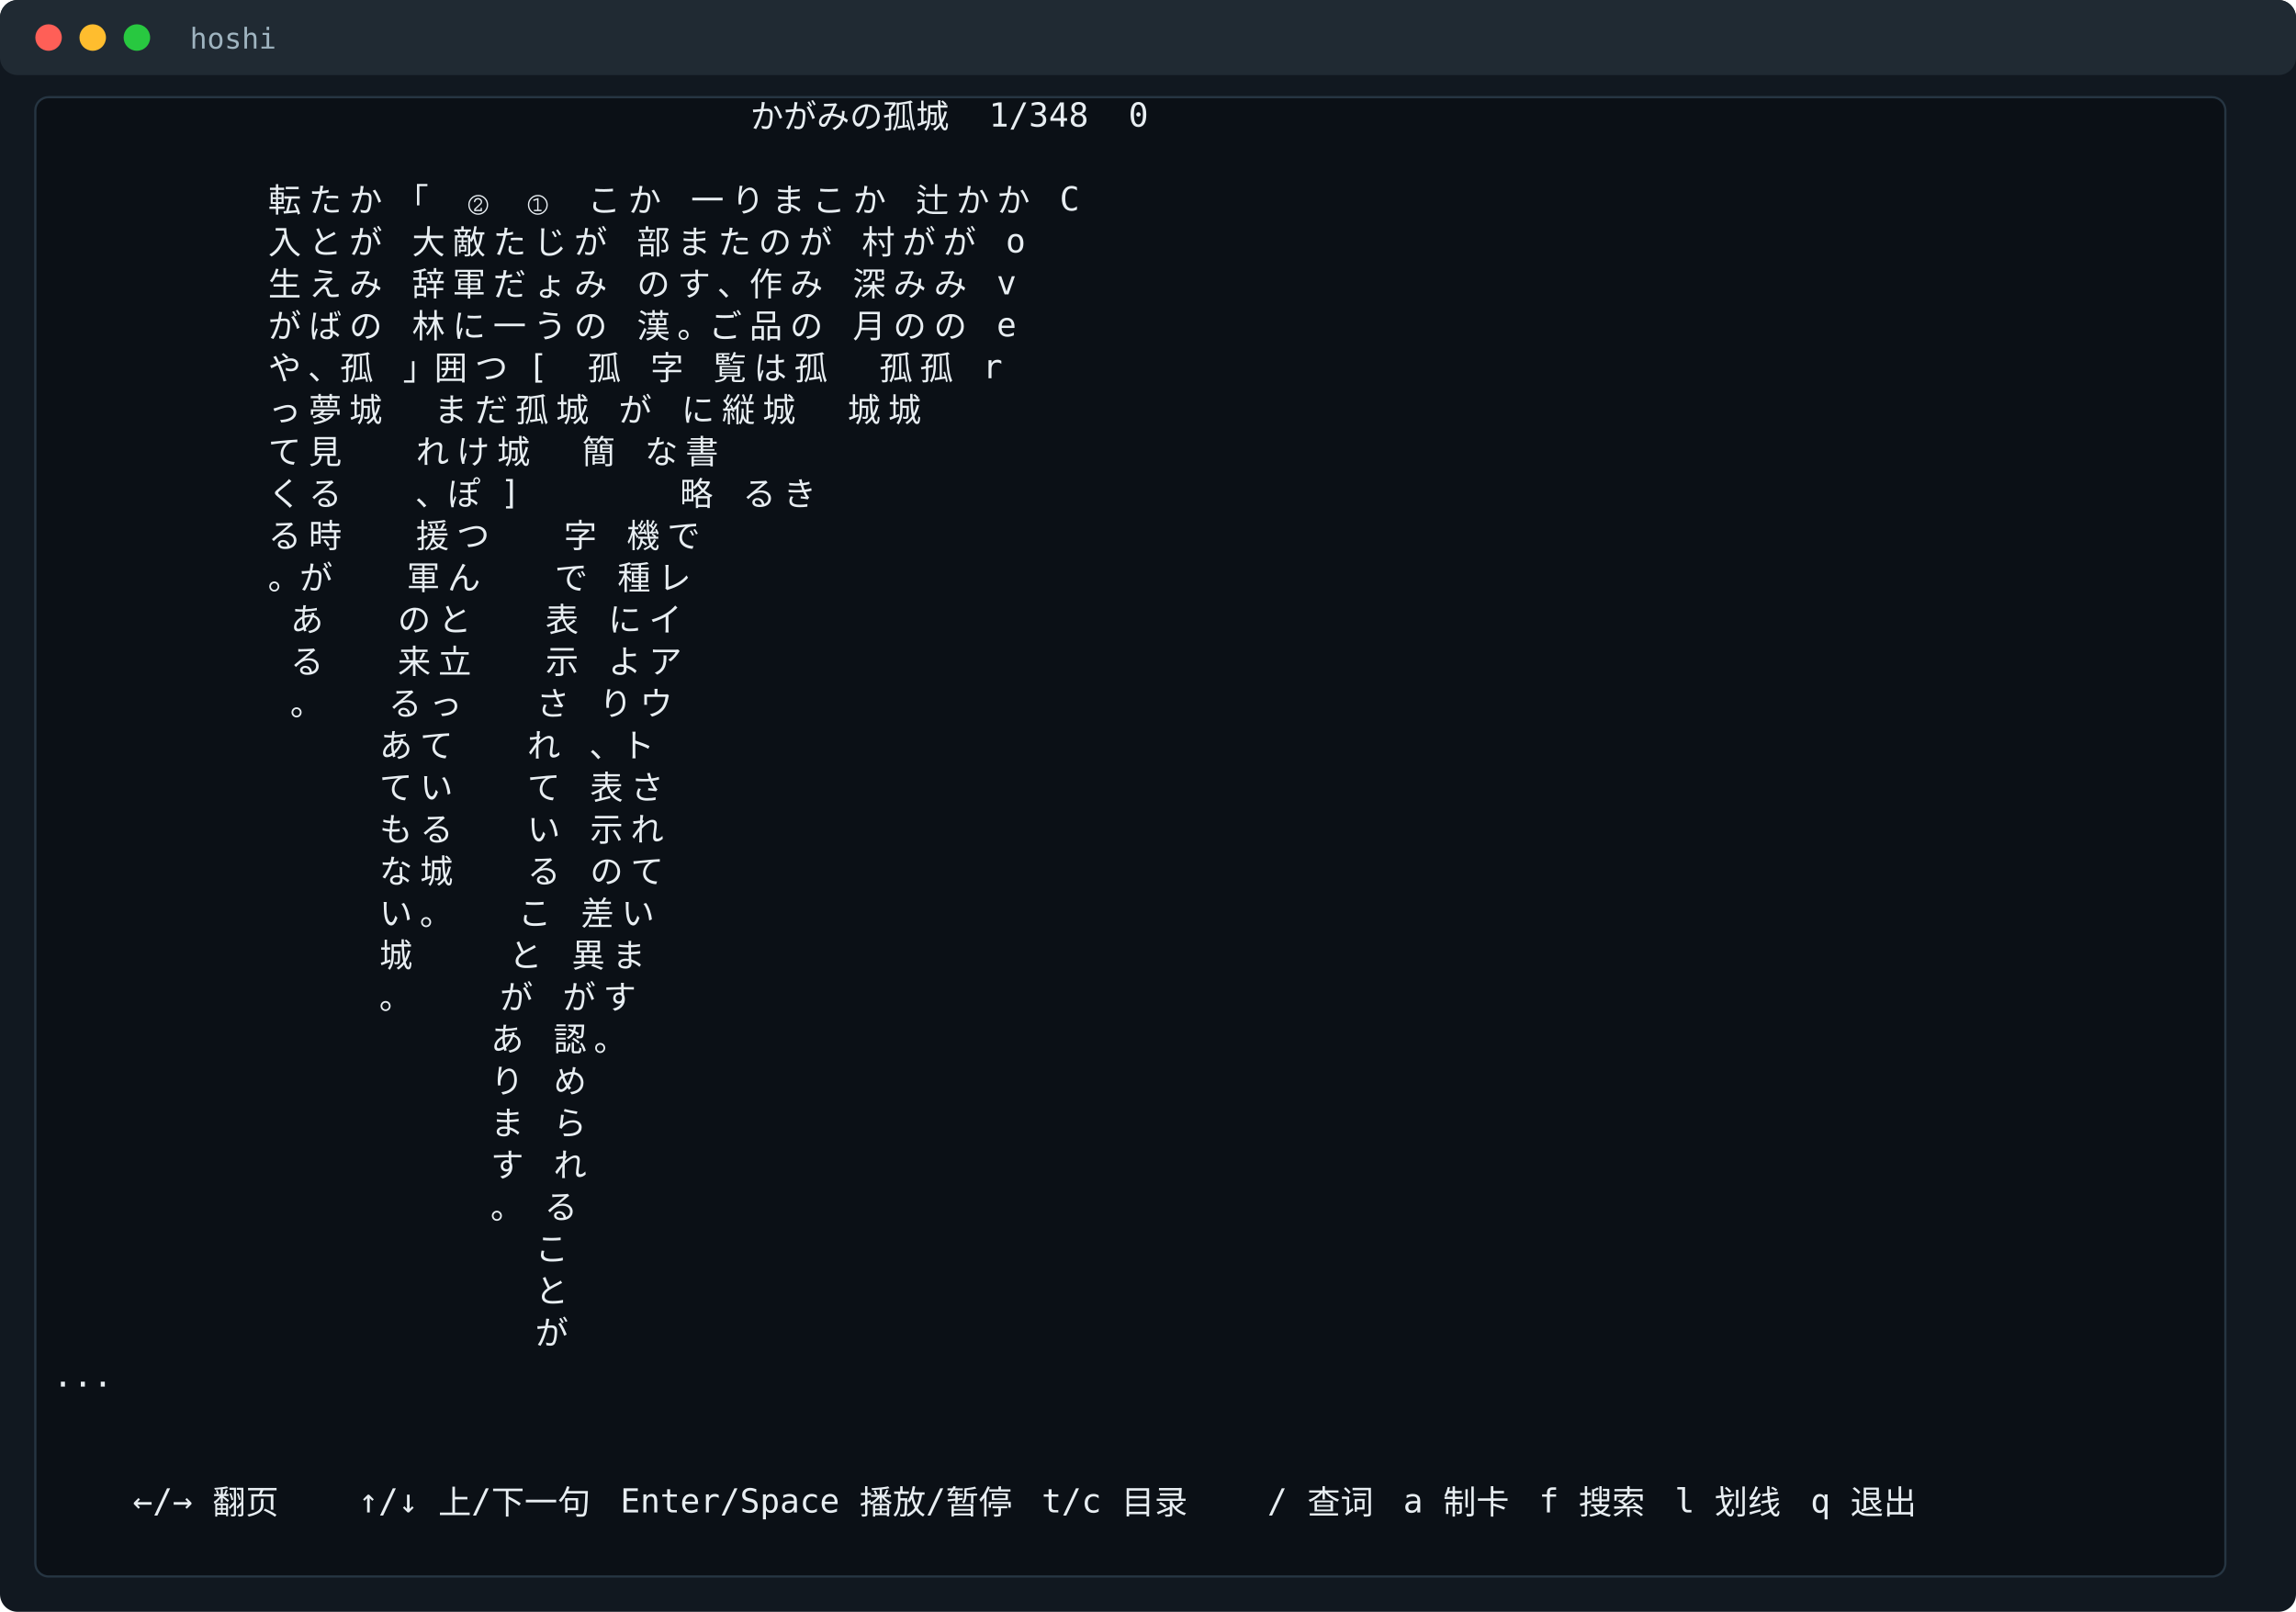
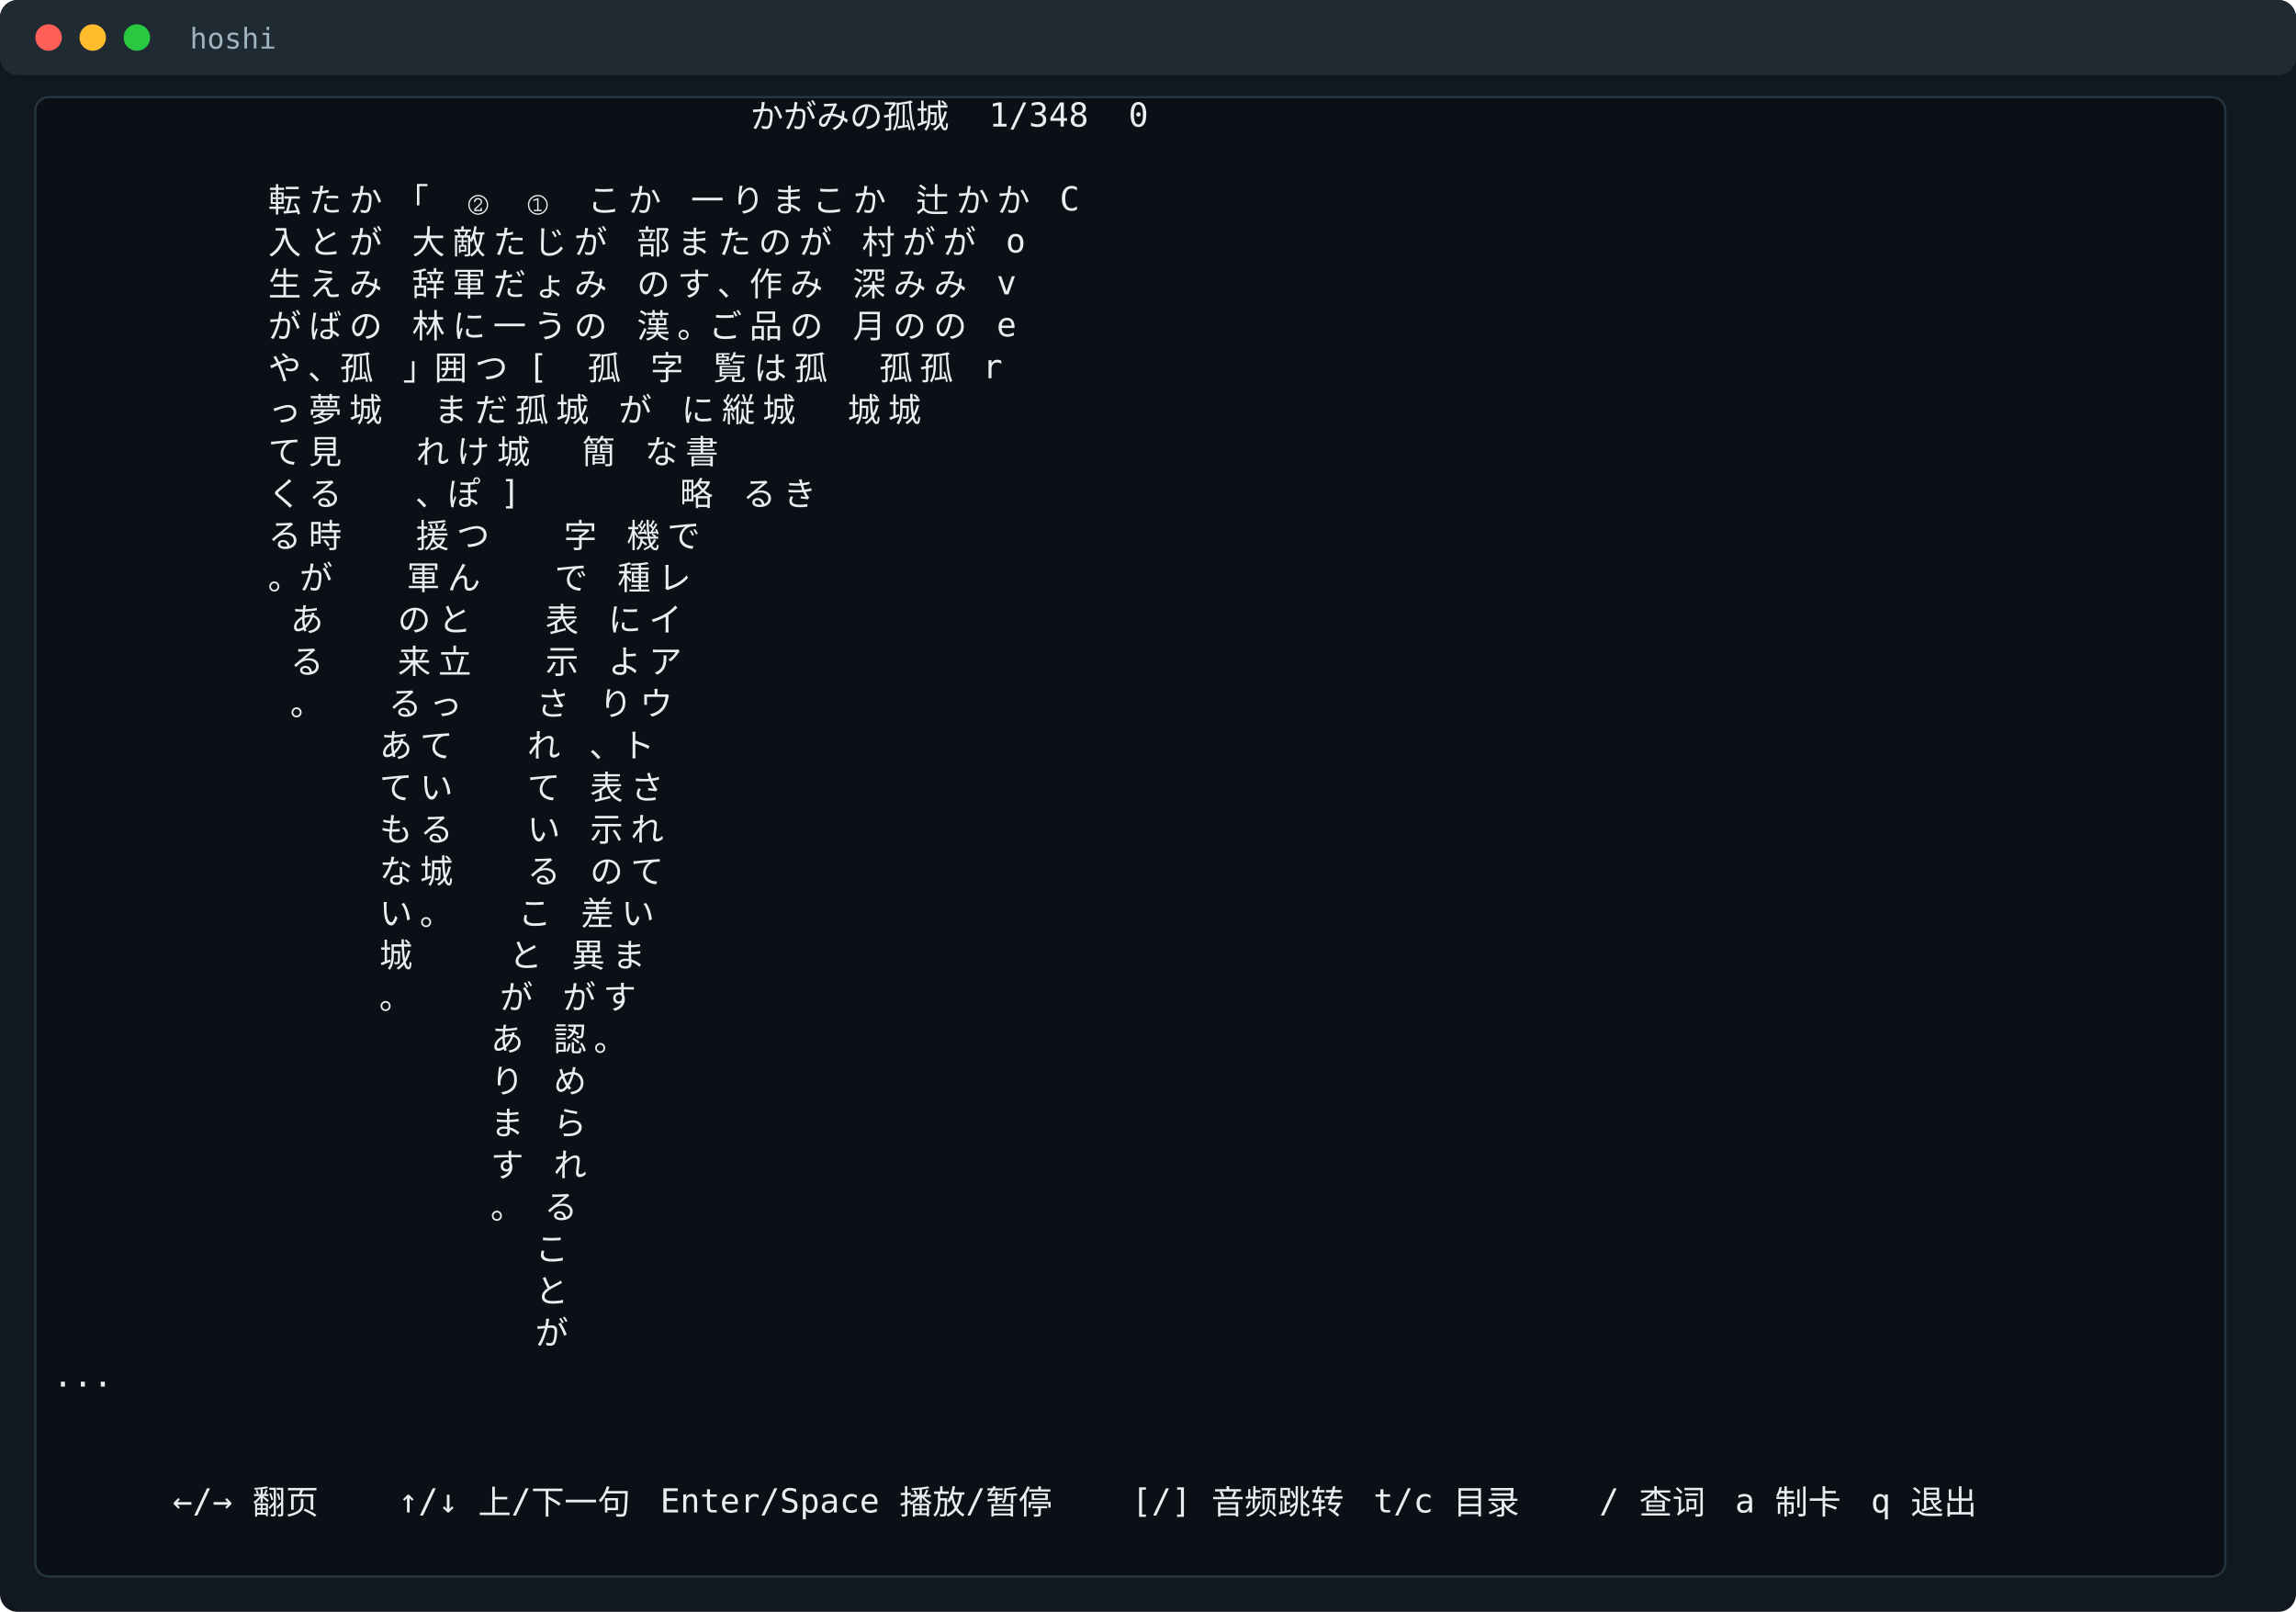
<svg xmlns="http://www.w3.org/2000/svg" width="1040" height="730" viewBox="0 0 1040 730" role="img" aria-label="Hoshi Reader Terminal screenshot">
  <rect width="1040" height="730" rx="8" fill="#111820" />
  <rect x="0" y="0" width="1040" height="34" rx="8" fill="#202a33" />
  <circle cx="22" cy="17" r="6" fill="#ff5f57" />
  <circle cx="42" cy="17" r="6" fill="#ffbd2e" />
  <circle cx="62" cy="17" r="6" fill="#28c840" />
  <text x="86" y="22" fill="#9fb4c0" font-family="SFMono-Regular, Menlo, Consolas, monospace" font-size="13">hoshi</text>
  <rect x="16" y="44" width="992" height="670" rx="6" fill="#0b1016" stroke="#263542" />
  <text x="24" y="58" fill="#e8eef2" font-family="SFMono-Regular, Menlo, Consolas, monospace" font-size="15" xml:space="preserve">                                                                                              かがみの孤城  1/348  0</text>
  <text x="24" y="77" fill="#e8eef2" font-family="SFMono-Regular, Menlo, Consolas, monospace" font-size="15" xml:space="preserve" />
  <text x="24" y="96" fill="#e8eef2" font-family="SFMono-Regular, Menlo, Consolas, monospace" font-size="15" xml:space="preserve">                             転 た か    ｢  ②  ①  こ か    一 り ま こ か    辻 か か    C</text>
  <text x="24" y="115" fill="#e8eef2" font-family="SFMono-Regular, Menlo, Consolas, monospace" font-size="15" xml:space="preserve">                             入 と が    大 敵 た じ が    部 ま た の が    村 が が    o</text>
  <text x="24" y="134" fill="#e8eef2" font-family="SFMono-Regular, Menlo, Consolas, monospace" font-size="15" xml:space="preserve">                             生 え み    辞 軍 だ ょ み    の す ､  作 み    深 み み    v</text>
  <text x="24" y="153" fill="#e8eef2" font-family="SFMono-Regular, Menlo, Consolas, monospace" font-size="15" xml:space="preserve">                             が ば の    林 に 一 う の    漢 ｡  ご 品 の    月 の の    e</text>
  <text x="24" y="172" fill="#e8eef2" font-family="SFMono-Regular, Menlo, Consolas, monospace" font-size="15" xml:space="preserve">                             や ､  孤    ｣  囲 つ [  孤    字    覧 は 孤       孤 孤    r</text>
  <text x="24" y="191" fill="#e8eef2" font-family="SFMono-Regular, Menlo, Consolas, monospace" font-size="15" xml:space="preserve">                             っ 夢 城       ま だ 孤 城    が    に 縦 城       城 城</text>
  <text x="24" y="210" fill="#e8eef2" font-family="SFMono-Regular, Menlo, Consolas, monospace" font-size="15" xml:space="preserve">                             て 見          れ け 城       簡    な 書</text>
  <text x="24" y="229" fill="#e8eef2" font-family="SFMono-Regular, Menlo, Consolas, monospace" font-size="15" xml:space="preserve">                             く る          ､  ぽ ]        略    る き</text>
  <text x="24" y="248" fill="#e8eef2" font-family="SFMono-Regular, Menlo, Consolas, monospace" font-size="15" xml:space="preserve">                             る 時          援 つ          字    機 で</text>
  <text x="24" y="267" fill="#e8eef2" font-family="SFMono-Regular, Menlo, Consolas, monospace" font-size="15" xml:space="preserve">                             ｡  が          軍 ん          で    種 レ</text>
  <text x="24" y="286" fill="#e8eef2" font-family="SFMono-Regular, Menlo, Consolas, monospace" font-size="15" xml:space="preserve">                                あ          の と          表    に イ</text>
  <text x="24" y="305" fill="#e8eef2" font-family="SFMono-Regular, Menlo, Consolas, monospace" font-size="15" xml:space="preserve">                                る          来 立          示    よ ア</text>
  <text x="24" y="324" fill="#e8eef2" font-family="SFMono-Regular, Menlo, Consolas, monospace" font-size="15" xml:space="preserve">                                ｡           る っ          さ    り ウ</text>
  <text x="24" y="343" fill="#e8eef2" font-family="SFMono-Regular, Menlo, Consolas, monospace" font-size="15" xml:space="preserve">                                            あ て          れ    ､  ト</text>
  <text x="24" y="362" fill="#e8eef2" font-family="SFMono-Regular, Menlo, Consolas, monospace" font-size="15" xml:space="preserve">                                            て い          て    表 さ</text>
  <text x="24" y="381" fill="#e8eef2" font-family="SFMono-Regular, Menlo, Consolas, monospace" font-size="15" xml:space="preserve">                                            も る          い    示 れ</text>
  <text x="24" y="400" fill="#e8eef2" font-family="SFMono-Regular, Menlo, Consolas, monospace" font-size="15" xml:space="preserve">                                            な 城          る    の て</text>
  <text x="24" y="419" fill="#e8eef2" font-family="SFMono-Regular, Menlo, Consolas, monospace" font-size="15" xml:space="preserve">                                            い ｡           こ    差 い</text>
  <text x="24" y="438" fill="#e8eef2" font-family="SFMono-Regular, Menlo, Consolas, monospace" font-size="15" xml:space="preserve">                                            城             と    異 ま</text>
  <text x="24" y="457" fill="#e8eef2" font-family="SFMono-Regular, Menlo, Consolas, monospace" font-size="15" xml:space="preserve">                                            ｡              が    が す</text>
  <text x="24" y="476" fill="#e8eef2" font-family="SFMono-Regular, Menlo, Consolas, monospace" font-size="15" xml:space="preserve">                                                           あ    認 ｡</text>
  <text x="24" y="495" fill="#e8eef2" font-family="SFMono-Regular, Menlo, Consolas, monospace" font-size="15" xml:space="preserve">                                                           り    め</text>
  <text x="24" y="514" fill="#e8eef2" font-family="SFMono-Regular, Menlo, Consolas, monospace" font-size="15" xml:space="preserve">                                                           ま    ら</text>
  <text x="24" y="533" fill="#e8eef2" font-family="SFMono-Regular, Menlo, Consolas, monospace" font-size="15" xml:space="preserve">                                                           す    れ</text>
  <text x="24" y="552" fill="#e8eef2" font-family="SFMono-Regular, Menlo, Consolas, monospace" font-size="15" xml:space="preserve">                                                           ｡     る</text>
  <text x="24" y="571" fill="#e8eef2" font-family="SFMono-Regular, Menlo, Consolas, monospace" font-size="15" xml:space="preserve">                                                                 こ</text>
  <text x="24" y="590" fill="#e8eef2" font-family="SFMono-Regular, Menlo, Consolas, monospace" font-size="15" xml:space="preserve">                                                                 と</text>
  <text x="24" y="609" fill="#e8eef2" font-family="SFMono-Regular, Menlo, Consolas, monospace" font-size="15" xml:space="preserve">                                                                 が</text>
  <text x="24" y="628" fill="#e8eef2" font-family="SFMono-Regular, Menlo, Consolas, monospace" font-size="15" xml:space="preserve">...</text>
  <text x="24" y="647" fill="#e8eef2" font-family="SFMono-Regular, Menlo, Consolas, monospace" font-size="15" xml:space="preserve" />
  <text x="24" y="666" fill="#e8eef2" font-family="SFMono-Regular, Menlo, Consolas, monospace" font-size="15" xml:space="preserve" />
-   <text x="24" y="685" fill="#e8eef2" font-family="SFMono-Regular, Menlo, Consolas, monospace" font-size="15" xml:space="preserve">    ←/→ 翻页    ↑/↓ 上/下一句    Enter/Space 播放/暂停    t/c 目录    / 查词    a 制卡    f 搜索    l 划线    q 退出</text>
+   <text x="24" y="685" fill="#e8eef2" font-family="SFMono-Regular, Menlo, Consolas, monospace" font-size="15" xml:space="preserve">      ←/→ 翻页    ↑/↓ 上/下一句    Enter/Space 播放/暂停    [/] 音频跳转    t/c 目录    / 查词    a 制卡    q 退出</text>
</svg>
